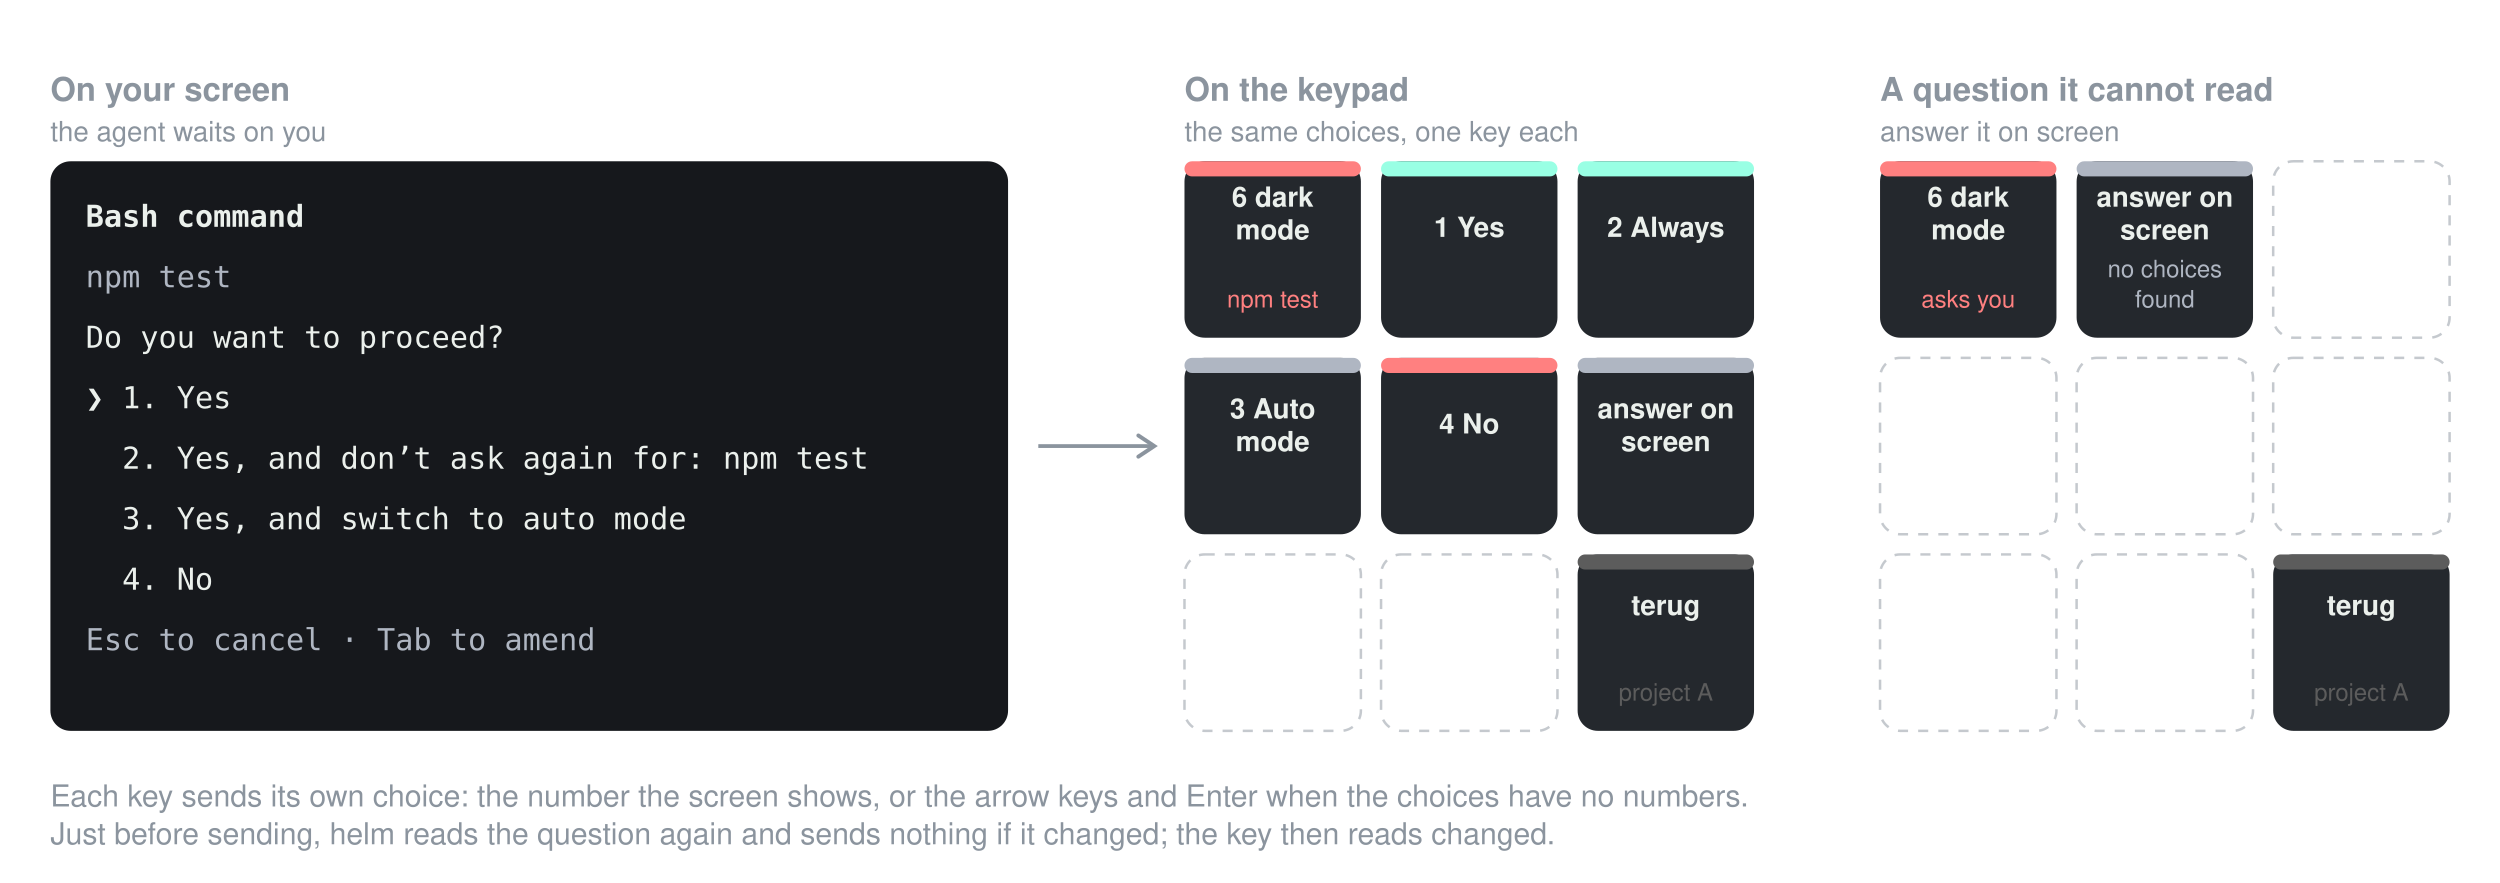
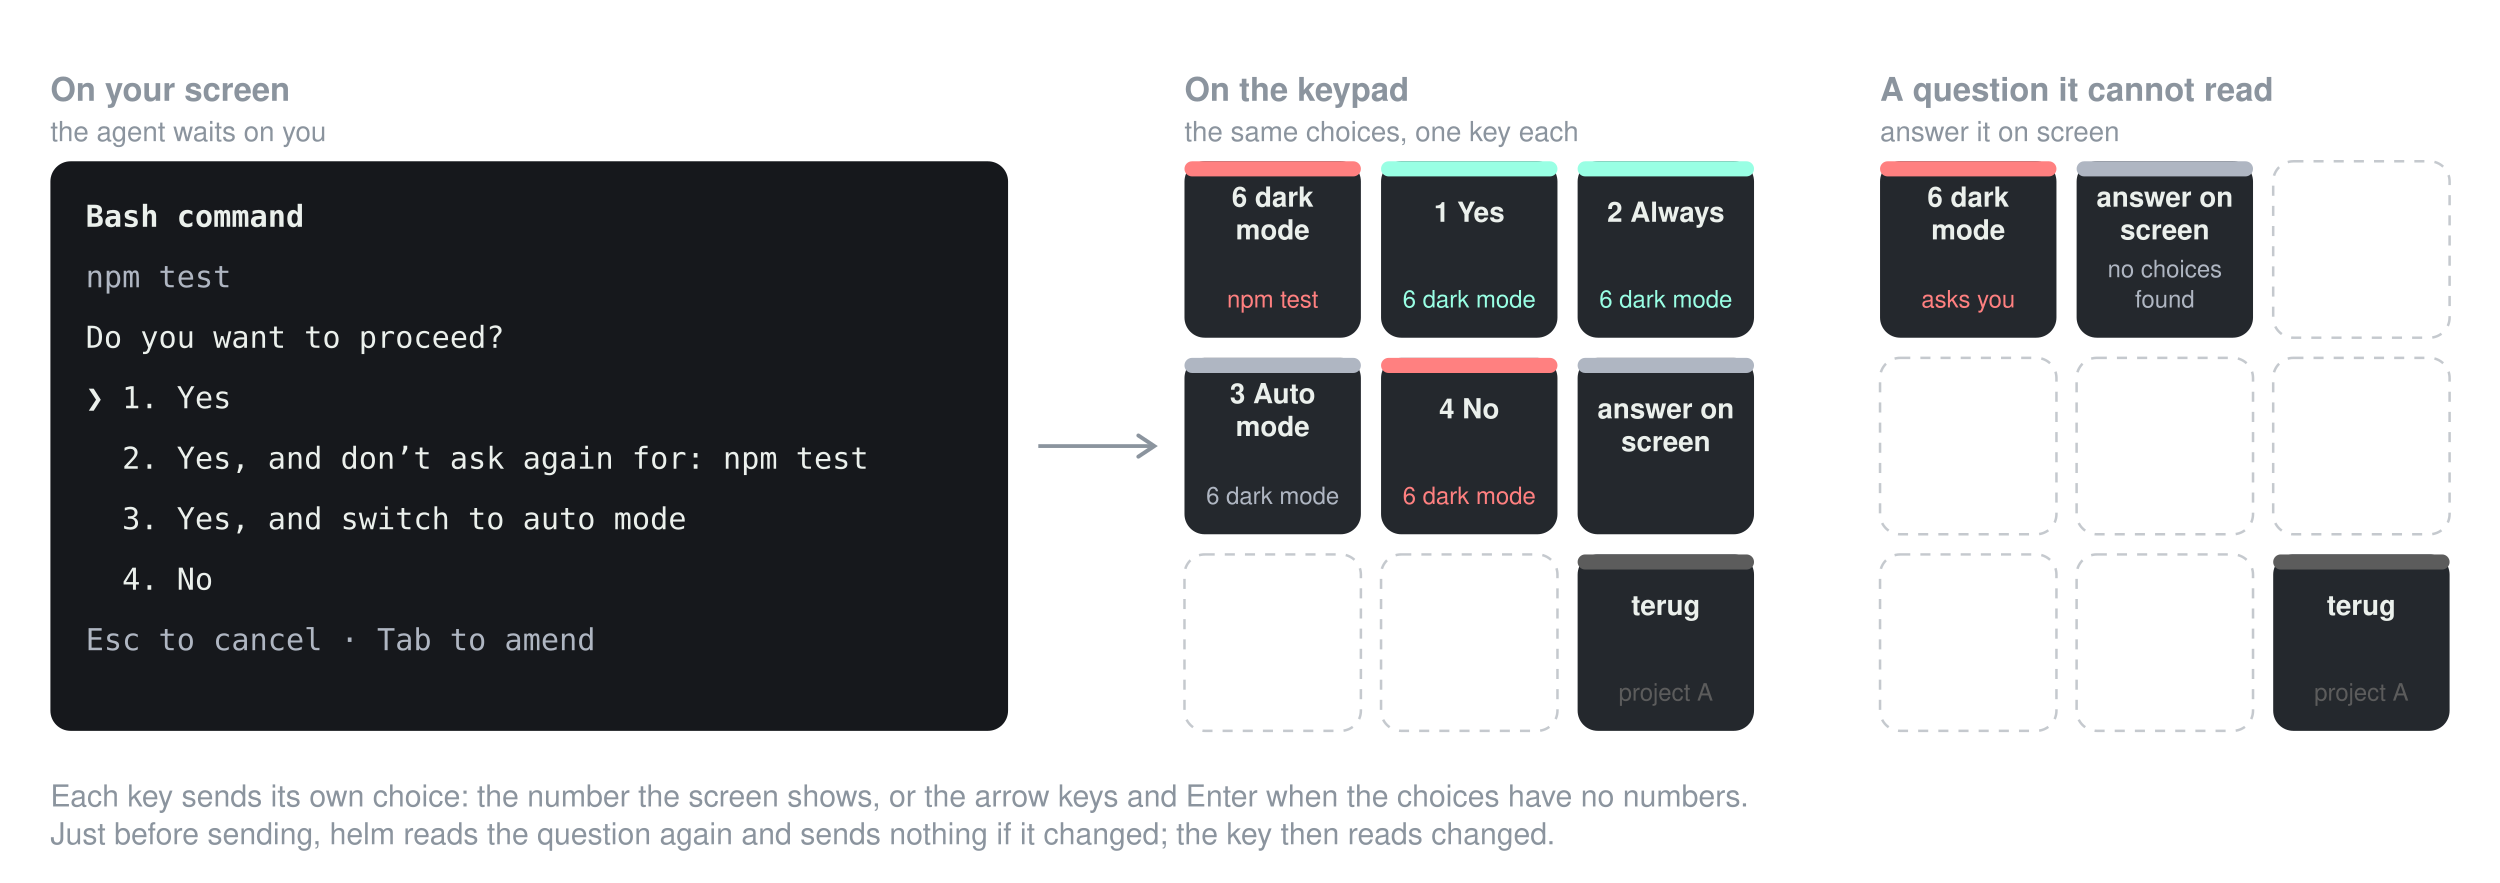
<svg xmlns="http://www.w3.org/2000/svg" viewBox="0 0 992 350" width="992" height="350" font-family="-apple-system, BlinkMacSystemFont, 'Segoe UI', Helvetica, Arial, sans-serif">
  <defs>
    <marker id="a" viewBox="0 0 10 10" refX="8" refY="5" markerWidth="7" markerHeight="7" orient="auto">
      <path d="M2 1L8 5L2 9" fill="none" stroke="#8b949e" stroke-width="1.5" stroke-linecap="round" />
    </marker>
  </defs>
  <rect x="20" y="64" width="380" height="226" rx="8" fill="#16181c" />
  <text x="34" y="90" font-size="12" font-weight="600" font-family="ui-monospace, SFMono-Regular, Menlo, monospace" fill="#ebf0ec" xml:space="preserve">Bash command</text>
  <text x="34" y="114" font-size="12" font-weight="400" font-family="ui-monospace, SFMono-Regular, Menlo, monospace" fill="#afb6c2" xml:space="preserve">npm test</text>
  <text x="34" y="138" font-size="12" font-weight="400" font-family="ui-monospace, SFMono-Regular, Menlo, monospace" fill="#ebf0ec" xml:space="preserve">Do you want to proceed?</text>
  <text x="34" y="162" font-size="12" font-weight="400" font-family="ui-monospace, SFMono-Regular, Menlo, monospace" fill="#ebf0ec" xml:space="preserve">❯ 1. Yes</text>
  <text x="34" y="186" font-size="12" font-weight="400" font-family="ui-monospace, SFMono-Regular, Menlo, monospace" fill="#ebf0ec" xml:space="preserve">  2. Yes, and don’t ask again for: npm test</text>
  <text x="34" y="210" font-size="12" font-weight="400" font-family="ui-monospace, SFMono-Regular, Menlo, monospace" fill="#ebf0ec" xml:space="preserve">  3. Yes, and switch to auto mode</text>
  <text x="34" y="234" font-size="12" font-weight="400" font-family="ui-monospace, SFMono-Regular, Menlo, monospace" fill="#ebf0ec" xml:space="preserve">  4. No</text>
  <text x="34" y="258" font-size="12" font-weight="400" font-family="ui-monospace, SFMono-Regular, Menlo, monospace" fill="#afb6c2" xml:space="preserve">Esc to cancel · Tab to amend</text>
  <text x="20" y="40" font-size="13" font-weight="600" fill="#8b949e" text-anchor="start">On your screen</text>
  <text x="20" y="56" font-size="11" font-weight="400" fill="#8b949e" text-anchor="start">the agent waits on you</text>
  <text x="470" y="40" font-size="13" font-weight="600" fill="#8b949e" text-anchor="start">On the keypad</text>
  <text x="470" y="56" font-size="11" font-weight="400" fill="#8b949e" text-anchor="start">the same choices, one key each</text>
  <rect x="470" y="64" width="70" height="70" rx="8" fill="#24282d" />
  <rect x="470" y="64" width="70" height="6" rx="3" fill="#ff8080" />
  <text x="505.0" y="82" text-anchor="middle" font-size="11" font-weight="600" fill="#ebf0ec">6 dark</text>
  <text x="505.0" y="95" text-anchor="middle" font-size="11" font-weight="600" fill="#ebf0ec">mode</text>
  <text x="505.0" y="122" text-anchor="middle" font-size="9.5" fill="#ff8080">npm test</text>
  <rect x="548" y="64" width="70" height="70" rx="8" fill="#24282d" />
  <rect x="548" y="64" width="70" height="6" rx="3" fill="#99ffe4" />
-   <text x="583.0" y="94" text-anchor="middle" font-size="11" font-weight="600" fill="#ebf0ec">1 Yes</text>
+   <text x="583.0" y="88" text-anchor="middle" font-size="11" font-weight="600" fill="#ebf0ec">1 Yes</text>
+   <text x="583.0" y="122" text-anchor="middle" font-size="9.5" fill="#99ffe4">6 dark mode</text>
  <rect x="626" y="64" width="70" height="70" rx="8" fill="#24282d" />
  <rect x="626" y="64" width="70" height="6" rx="3" fill="#99ffe4" />
-   <text x="661.0" y="94" text-anchor="middle" font-size="11" font-weight="600" fill="#ebf0ec">2 Always</text>
+   <text x="661.0" y="88" text-anchor="middle" font-size="11" font-weight="600" fill="#ebf0ec">2 Always</text>
+   <text x="661.0" y="122" text-anchor="middle" font-size="9.5" fill="#99ffe4">6 dark mode</text>
  <rect x="470" y="142" width="70" height="70" rx="8" fill="#24282d" />
  <rect x="470" y="142" width="70" height="6" rx="3" fill="#afb6c2" />
-   <text x="505.0" y="166" text-anchor="middle" font-size="11" font-weight="600" fill="#ebf0ec">3 Auto</text>
-   <text x="505.0" y="179" text-anchor="middle" font-size="11" font-weight="600" fill="#ebf0ec">mode</text>
+   <text x="505.0" y="160" text-anchor="middle" font-size="11" font-weight="600" fill="#ebf0ec">3 Auto</text>
+   <text x="505.0" y="173" text-anchor="middle" font-size="11" font-weight="600" fill="#ebf0ec">mode</text>
+   <text x="505.0" y="200" text-anchor="middle" font-size="9.5" fill="#afb6c2">6 dark mode</text>
  <rect x="548" y="142" width="70" height="70" rx="8" fill="#24282d" />
  <rect x="548" y="142" width="70" height="6" rx="3" fill="#ff8080" />
-   <text x="583.0" y="172" text-anchor="middle" font-size="11" font-weight="600" fill="#ebf0ec">4 No</text>
+   <text x="583.0" y="166" text-anchor="middle" font-size="11" font-weight="600" fill="#ebf0ec">4 No</text>
+   <text x="583.0" y="200" text-anchor="middle" font-size="9.5" fill="#ff8080">6 dark mode</text>
  <rect x="626" y="142" width="70" height="70" rx="8" fill="#24282d" />
  <rect x="626" y="142" width="70" height="6" rx="3" fill="#afb6c2" />
  <text x="661.0" y="166" text-anchor="middle" font-size="11" font-weight="600" fill="#ebf0ec">answer on</text>
  <text x="661.0" y="179" text-anchor="middle" font-size="11" font-weight="600" fill="#ebf0ec">screen</text>
  <rect x="470" y="220" width="70" height="70" rx="8" fill="none" stroke="#8b949e" stroke-width="1" stroke-dasharray="4 4" opacity="0.5" />
  <rect x="548" y="220" width="70" height="70" rx="8" fill="none" stroke="#8b949e" stroke-width="1" stroke-dasharray="4 4" opacity="0.5" />
  <rect x="626" y="220" width="70" height="70" rx="8" fill="#24282d" />
  <rect x="626" y="220" width="70" height="6" rx="3" fill="#5c5c5c" />
  <text x="661.0" y="244" text-anchor="middle" font-size="11" font-weight="600" fill="#ebf0ec">terug</text>
  <text x="661.0" y="278" text-anchor="middle" font-size="9.5" fill="#5c5c5c">project A</text>
  <line x1="412" y1="177.0" x2="458" y2="177.0" stroke="#8b949e" stroke-width="1.5" marker-end="url(#a)" />
  <text x="746" y="40" font-size="13" font-weight="600" fill="#8b949e" text-anchor="start">A question it cannot read</text>
  <text x="746" y="56" font-size="11" font-weight="400" fill="#8b949e" text-anchor="start">answer it on screen</text>
  <rect x="746" y="64" width="70" height="70" rx="8" fill="#24282d" />
  <rect x="746" y="64" width="70" height="6" rx="3" fill="#ff8080" />
  <text x="781.0" y="82" text-anchor="middle" font-size="11" font-weight="600" fill="#ebf0ec">6 dark</text>
  <text x="781.0" y="95" text-anchor="middle" font-size="11" font-weight="600" fill="#ebf0ec">mode</text>
  <text x="781.0" y="122" text-anchor="middle" font-size="9.5" fill="#ff8080">asks you</text>
  <rect x="824" y="64" width="70" height="70" rx="8" fill="#24282d" />
  <rect x="824" y="64" width="70" height="6" rx="3" fill="#afb6c2" />
  <text x="859.0" y="82" text-anchor="middle" font-size="11" font-weight="600" fill="#ebf0ec">answer on</text>
  <text x="859.0" y="95" text-anchor="middle" font-size="11" font-weight="600" fill="#ebf0ec">screen</text>
  <text x="859.0" y="110" text-anchor="middle" font-size="9.5" fill="#afb6c2">no choices</text>
  <text x="859.0" y="122" text-anchor="middle" font-size="9.5" fill="#afb6c2">found</text>
  <rect x="902" y="64" width="70" height="70" rx="8" fill="none" stroke="#8b949e" stroke-width="1" stroke-dasharray="4 4" opacity="0.5" />
  <rect x="746" y="142" width="70" height="70" rx="8" fill="none" stroke="#8b949e" stroke-width="1" stroke-dasharray="4 4" opacity="0.5" />
  <rect x="824" y="142" width="70" height="70" rx="8" fill="none" stroke="#8b949e" stroke-width="1" stroke-dasharray="4 4" opacity="0.5" />
  <rect x="902" y="142" width="70" height="70" rx="8" fill="none" stroke="#8b949e" stroke-width="1" stroke-dasharray="4 4" opacity="0.5" />
  <rect x="746" y="220" width="70" height="70" rx="8" fill="none" stroke="#8b949e" stroke-width="1" stroke-dasharray="4 4" opacity="0.5" />
  <rect x="824" y="220" width="70" height="70" rx="8" fill="none" stroke="#8b949e" stroke-width="1" stroke-dasharray="4 4" opacity="0.5" />
  <rect x="902" y="220" width="70" height="70" rx="8" fill="#24282d" />
  <rect x="902" y="220" width="70" height="6" rx="3" fill="#5c5c5c" />
  <text x="937.0" y="244" text-anchor="middle" font-size="11" font-weight="600" fill="#ebf0ec">terug</text>
  <text x="937.0" y="278" text-anchor="middle" font-size="9.5" fill="#5c5c5c">project A</text>
  <text x="20" y="320" font-size="12" font-weight="400" fill="#8b949e" text-anchor="start">Each key sends its own choice: the number the screen shows, or the arrow keys and Enter when the choices have no numbers.</text>
  <text x="20" y="335" font-size="12" font-weight="400" fill="#8b949e" text-anchor="start">Just before sending, helm reads the question again and sends nothing if it changed; the key then reads changed.</text>
</svg>
